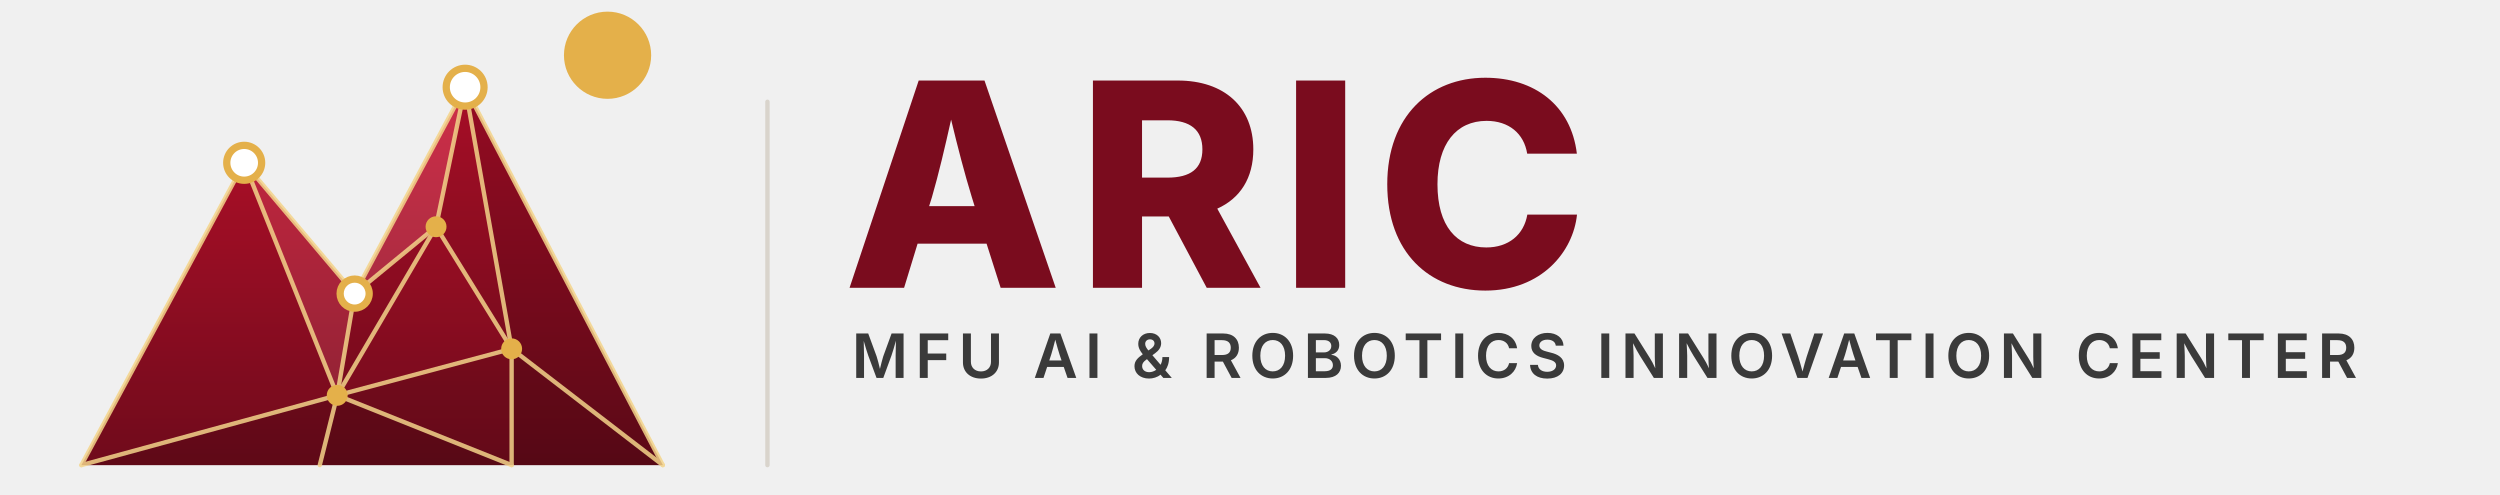
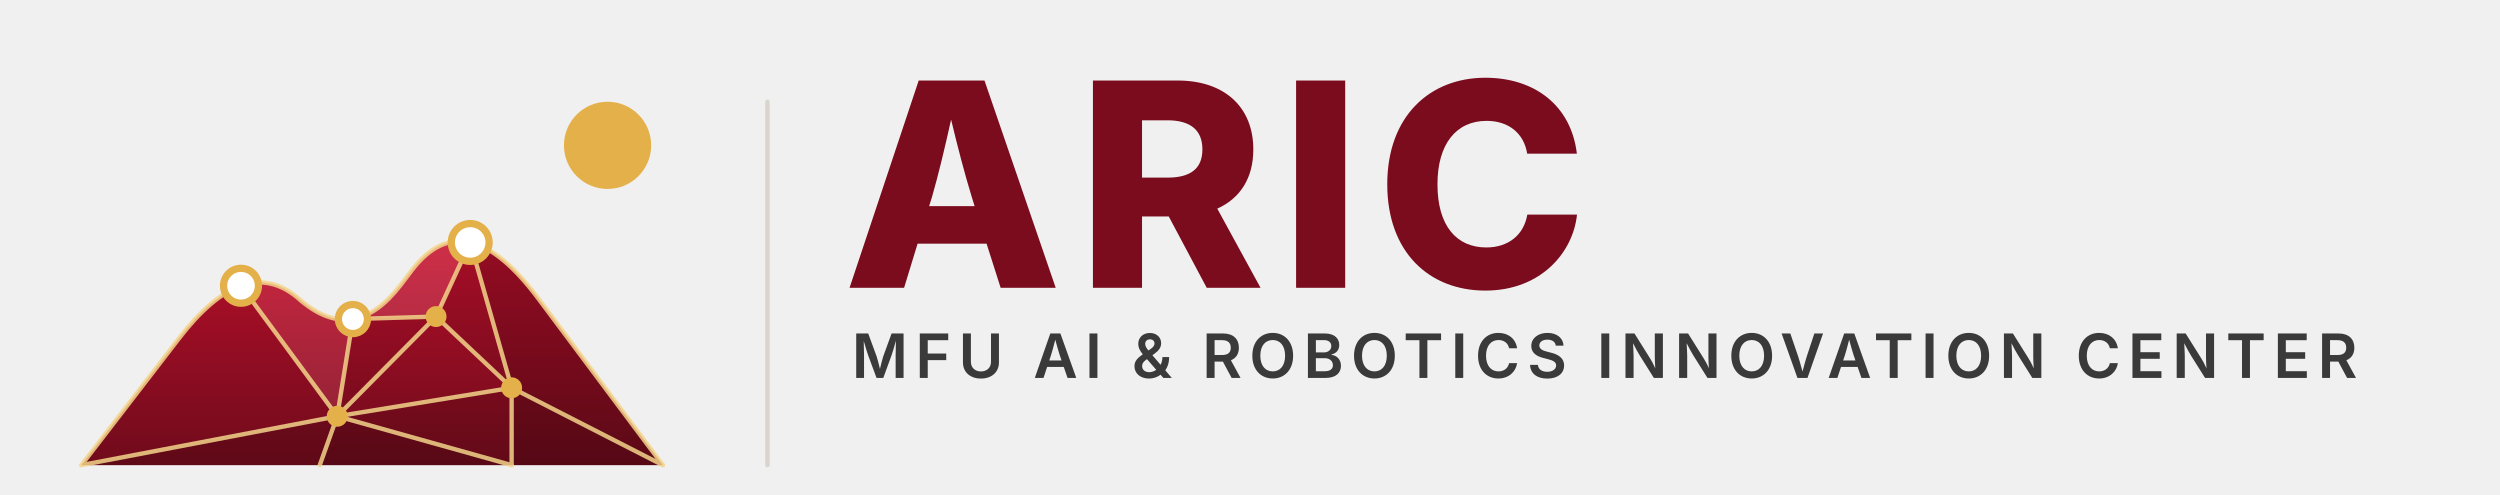
<svg xmlns="http://www.w3.org/2000/svg" viewBox="0 80 1720 340" width="1720" height="340" role="img" aria-label="MFU-ARIC logo">
  <defs>
    <linearGradient id="range" x1="0" y1="0" x2="0" y2="1">
      <stop offset="0" stop-color="#C8102E" />
      <stop offset="1" stop-color="#7A0C1E" />
    </linearGradient>
  </defs>
  <g>
-     <circle cx="418" cy="118" r="30" fill="#E4B04A" />
-     <path d="M56 400 L168 192 L244 282 L320 140 L456 400 Z" fill="url(#range)" />
+     <circle cx="418" cy="180" r="30" fill="#E4B04A" />
+     <path d="M56.0 400.0 L122.9 313.1 Q145.4 283.7 165.8 276.6 Q186.2 269.5 204.5 284.6 L207.5 287.2 Q225.8 302.3 242.8 299.5 Q259.8 296.7 275.6 276.1 L283.5 265.7 Q301.8 241.9 323.5 246.8 Q345.1 251.6 370.3 285.3 L456.0 400.0 L352.0 400.0 L220.0 400.0 L56.0 400.0 Z" fill="url(#range)" />
    <g>
-       <path d="M56 400 L168 192 L232 352 Z" fill="#000000" fill-opacity="0.09" />
-       <path d="M56 400 L232 352 L220 400 Z" fill="#000000" fill-opacity="0.225" />
-       <path d="M168 192 L244 282 L232 352 Z" fill="#FFFFFF" fill-opacity="0.09" />
-       <path d="M244 282 L300 236 L232 352 Z" fill="#000000" fill-opacity="0.135" />
-       <path d="M244 282 L320 140 L300 236 Z" fill="#FFFFFF" fill-opacity="0.125" />
-       <path d="M320 140 L352 320 L300 236 Z" fill="#000000" fill-opacity="0.165" />
-       <path d="M320 140 L456 400 L352 320 Z" fill="#000000" fill-opacity="0.255" />
-       <path d="M300 236 L352 320 L232 352 Z" fill="#000000" fill-opacity="0.105" />
-       <path d="M232 352 L352 320 L352 400 Z" fill="#000000" fill-opacity="0.195" />
-       <path d="M232 352 L352 400 L220 400 Z" fill="#000000" fill-opacity="0.285" />
-       <path d="M352 320 L456 400 L352 400 Z" fill="#000000" fill-opacity="0.3" />
+       <path d="M56.0 400.0 L122.9 313.1 Q145.4 283.7 165.8 276.6 L232.0 366.4 L56.0 400.0 Z" fill="#000000" fill-opacity="0.09" />
+       <path d="M56.0 400.0 L232.0 366.4 L220.0 400.0 L56.0 400.0 Z" fill="#000000" fill-opacity="0.225" />
+       <path d="M165.8 276.6 Q186.2 269.5 204.5 284.6 L207.5 287.2 Q225.8 302.3 242.8 299.5 L232.0 366.4 L165.8 276.6 Z" fill="#FFFFFF" fill-opacity="0.09" />
+       <path d="M242.8 299.5 L300.0 297.8 L232.0 366.4 L242.8 299.5 Z" fill="#000000" fill-opacity="0.135" />
+       <path d="M242.8 299.5 Q259.8 296.7 275.6 276.1 L283.5 265.7 Q301.8 241.9 323.5 246.8 L300.0 297.8 L242.8 299.5 Z" fill="#FFFFFF" fill-opacity="0.125" />
+       <path d="M323.5 246.8 L352.0 346.8 L300.0 297.8 L323.5 246.8 Z" fill="#000000" fill-opacity="0.165" />
+       <path d="M323.5 246.8 Q345.1 251.6 370.3 285.3 L456.0 400.0 L352.0 346.8 L323.5 246.8 Z" fill="#000000" fill-opacity="0.255" />
+       <path d="M300.0 297.8 L352.0 346.8 L232.0 366.4 L300.0 297.8 Z" fill="#000000" fill-opacity="0.105" />
+       <path d="M232.0 366.4 L352.0 346.8 L352.0 400.0 L232.0 366.4 Z" fill="#000000" fill-opacity="0.195" />
+       <path d="M232.0 366.4 L352.0 400.0 L220.0 400.0 L232.0 366.4 Z" fill="#000000" fill-opacity="0.285" />
+       <path d="M352.0 346.8 L456.0 400.0 L352.0 400.0 L352.0 346.8 Z" fill="#000000" fill-opacity="0.3" />
    </g>
-     <g stroke="#F3D48A" stroke-width="3" stroke-linecap="round" fill="none" opacity="0.85">
-       <path d="M56 400 L168 192" />
-       <path d="M168 192 L232 352" />
-       <path d="M56 400 L232 352" />
-       <path d="M220 400 L232 352" />
-       <path d="M168 192 L244 282" />
-       <path d="M232 352 L244 282" />
-       <path d="M244 282 L300 236" />
-       <path d="M232 352 L300 236" />
-       <path d="M244 282 L320 140" />
-       <path d="M300 236 L320 140" />
-       <path d="M320 140 L352 320" />
-       <path d="M300 236 L352 320" />
-       <path d="M320 140 L456 400" />
-       <path d="M352 320 L456 400" />
-       <path d="M232 352 L352 320" />
-       <path d="M352 320 L352 400" />
-       <path d="M232 352 L352 400" />
+     <g stroke="#F3D48A" stroke-width="3" stroke-linecap="round" stroke-linejoin="round" fill="none" opacity="0.85">
+       <path d="M56.0 400.0 L122.9 313.1 Q145.4 283.7 165.8 276.6" />
+       <path d="M165.8 276.6 L232.0 366.4" />
+       <path d="M56.0 400.0 L232.0 366.4" />
+       <path d="M220.0 400.0 L232.0 366.4" />
+       <path d="M165.8 276.6 Q186.2 269.5 204.5 284.6 L207.5 287.2 Q225.8 302.3 242.8 299.5" />
+       <path d="M232.0 366.4 L242.8 299.5" />
+       <path d="M242.8 299.5 L300.0 297.8" />
+       <path d="M232.0 366.4 L300.0 297.8" />
+       <path d="M242.8 299.5 Q259.8 296.7 275.6 276.1 L283.5 265.7 Q301.8 241.9 323.5 246.8" />
+       <path d="M300.0 297.8 L323.5 246.8" />
+       <path d="M323.5 246.8 L352.0 346.8" />
+       <path d="M300.0 297.8 L352.0 346.8" />
+       <path d="M323.5 246.8 Q345.1 251.6 370.3 285.3 L456.0 400.0" />
+       <path d="M352.0 346.8 L456.0 400.0" />
+       <path d="M232.0 366.4 L352.0 346.8" />
+       <path d="M352.0 346.8 L352.0 400.0" />
+       <path d="M232.0 366.4 L352.0 400.0" />
    </g>
    <g fill="#E4B04A">
-       <circle cx="300" cy="236" r="7.2" />
-       <circle cx="232" cy="352" r="7.2" />
-       <circle cx="352" cy="320" r="7.2" />
+       <circle cx="300.0" cy="297.8" r="7.2" />
+       <circle cx="232.0" cy="366.4" r="7.2" />
+       <circle cx="352.0" cy="346.8" r="7.2" />
    </g>
    <g fill="#FFFFFF" stroke="#E4B04A" stroke-width="5">
-       <circle cx="168" cy="192" r="12" />
-       <circle cx="244" cy="282" r="10" />
-       <circle cx="320" cy="140" r="13" />
+       <circle cx="165.8" cy="276.6" r="12" />
+       <circle cx="242.8" cy="299.5" r="10" />
+       <circle cx="323.5" cy="246.8" r="13" />
    </g>
  </g>
  <path d="M528 150 V400" stroke="#D9D4CC" stroke-width="3" stroke-linecap="round" />
  <g font-family="Inter, 'Segoe UI', Helvetica, Arial, 'Noto Sans', sans-serif">
    <text x="580" y="278" font-size="196" font-weight="800" letter-spacing="10" fill="#7A0C1E">ARIC</text>
    <text x="586" y="340" font-size="42" font-weight="600" letter-spacing="5" fill="#3A3A3A">MFU AI &amp; ROBOTICS INNOVATION CENTER</text>
  </g>
</svg>
